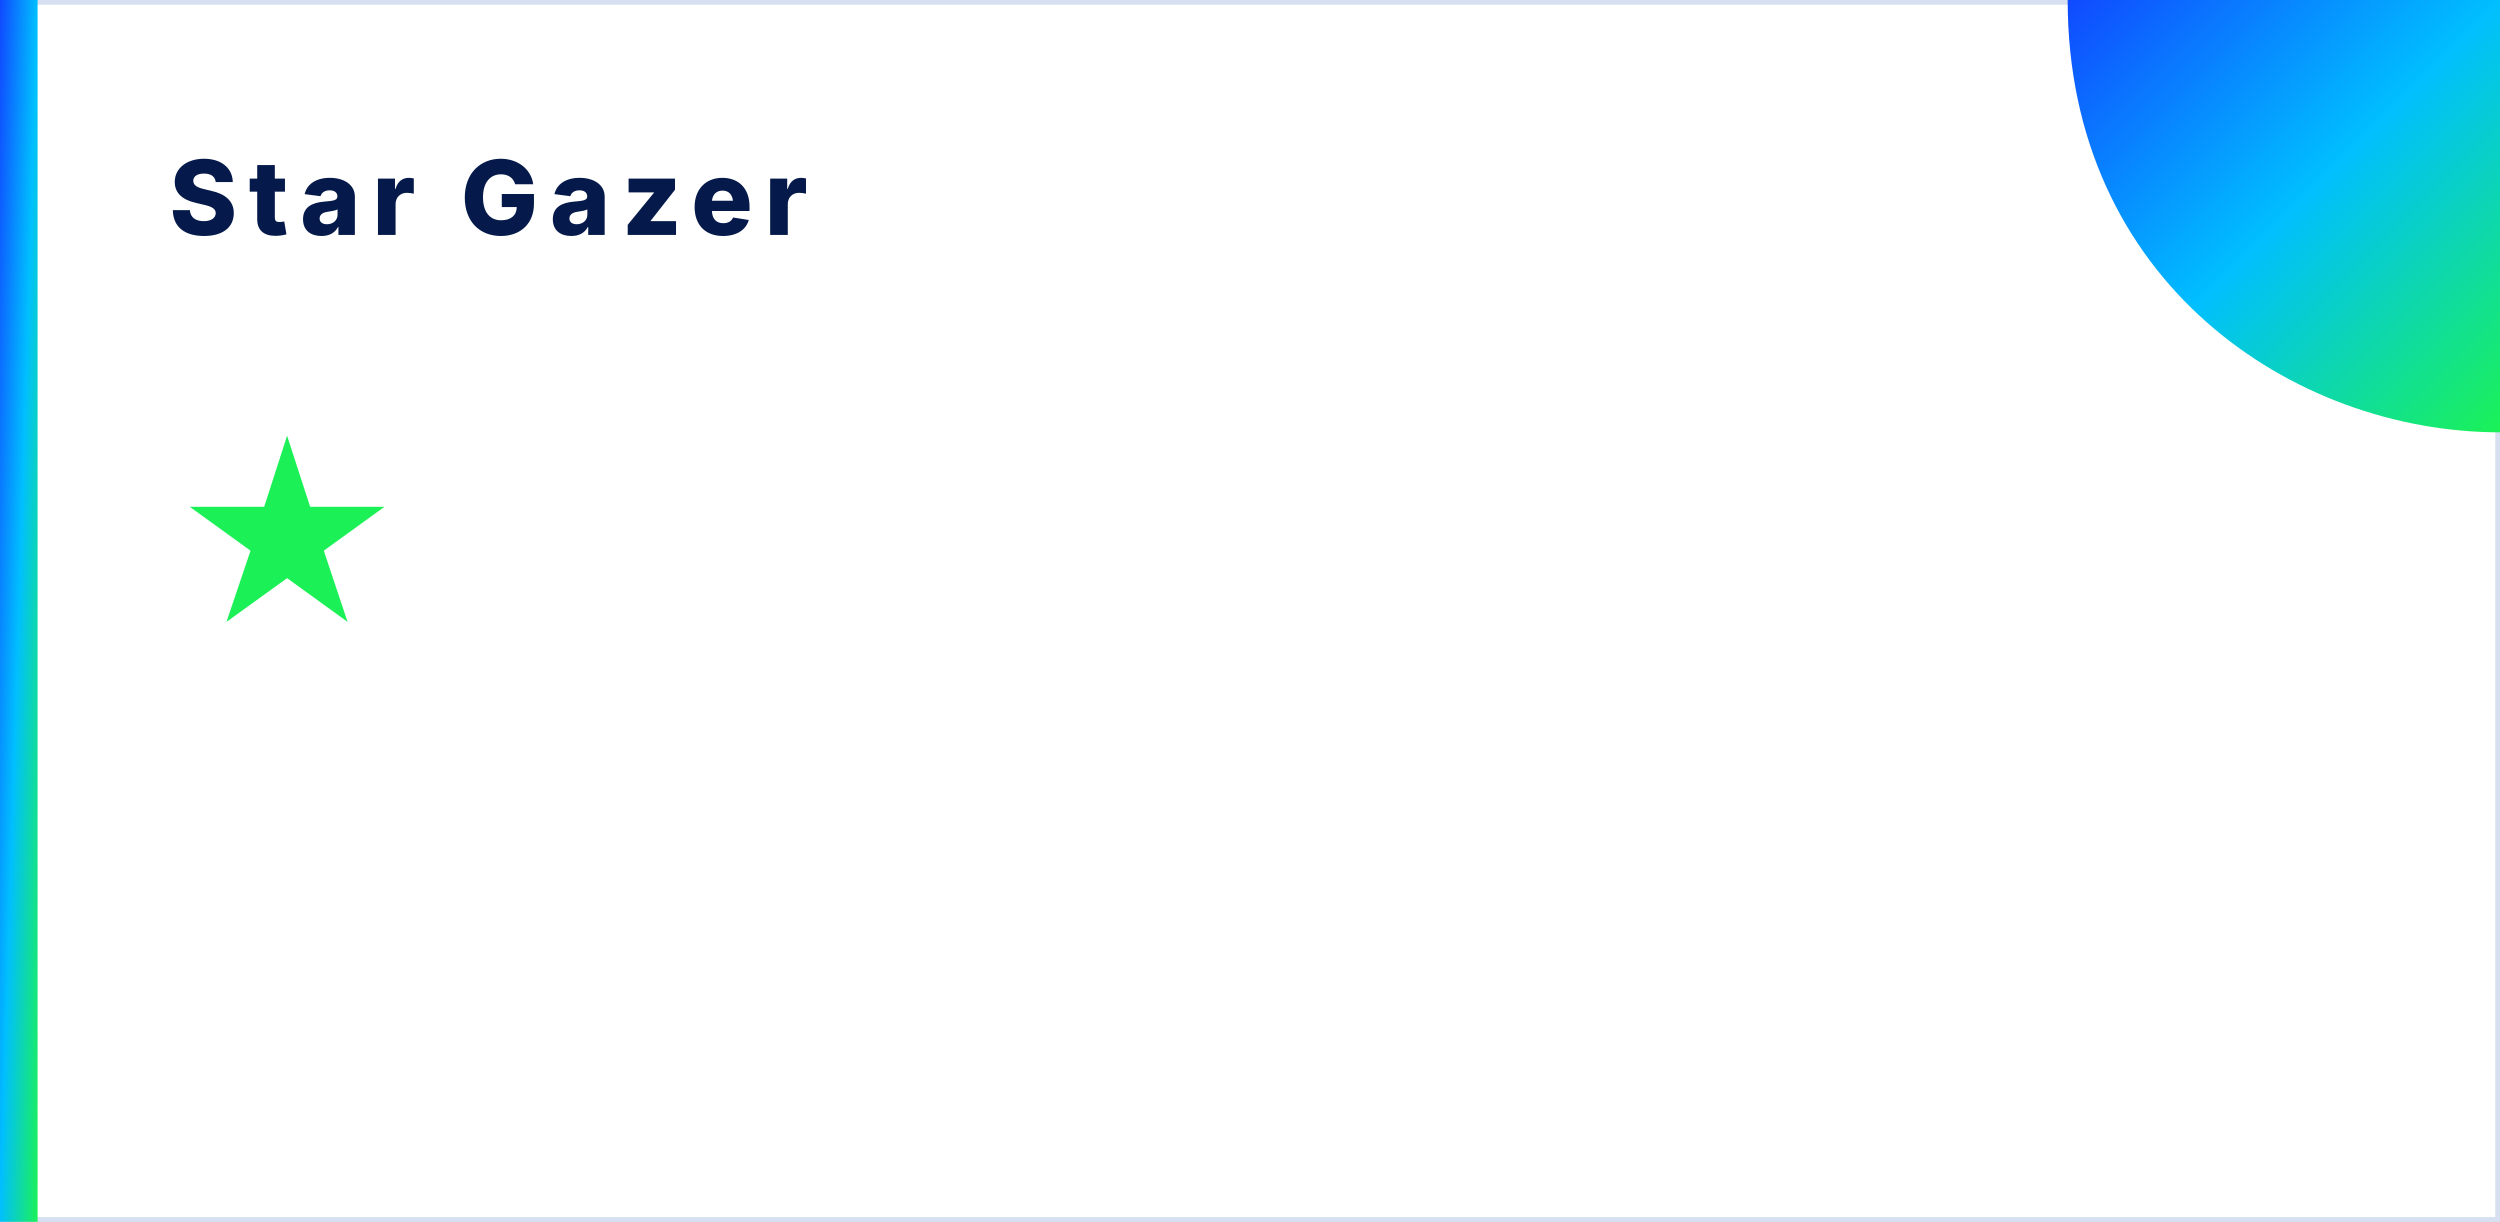
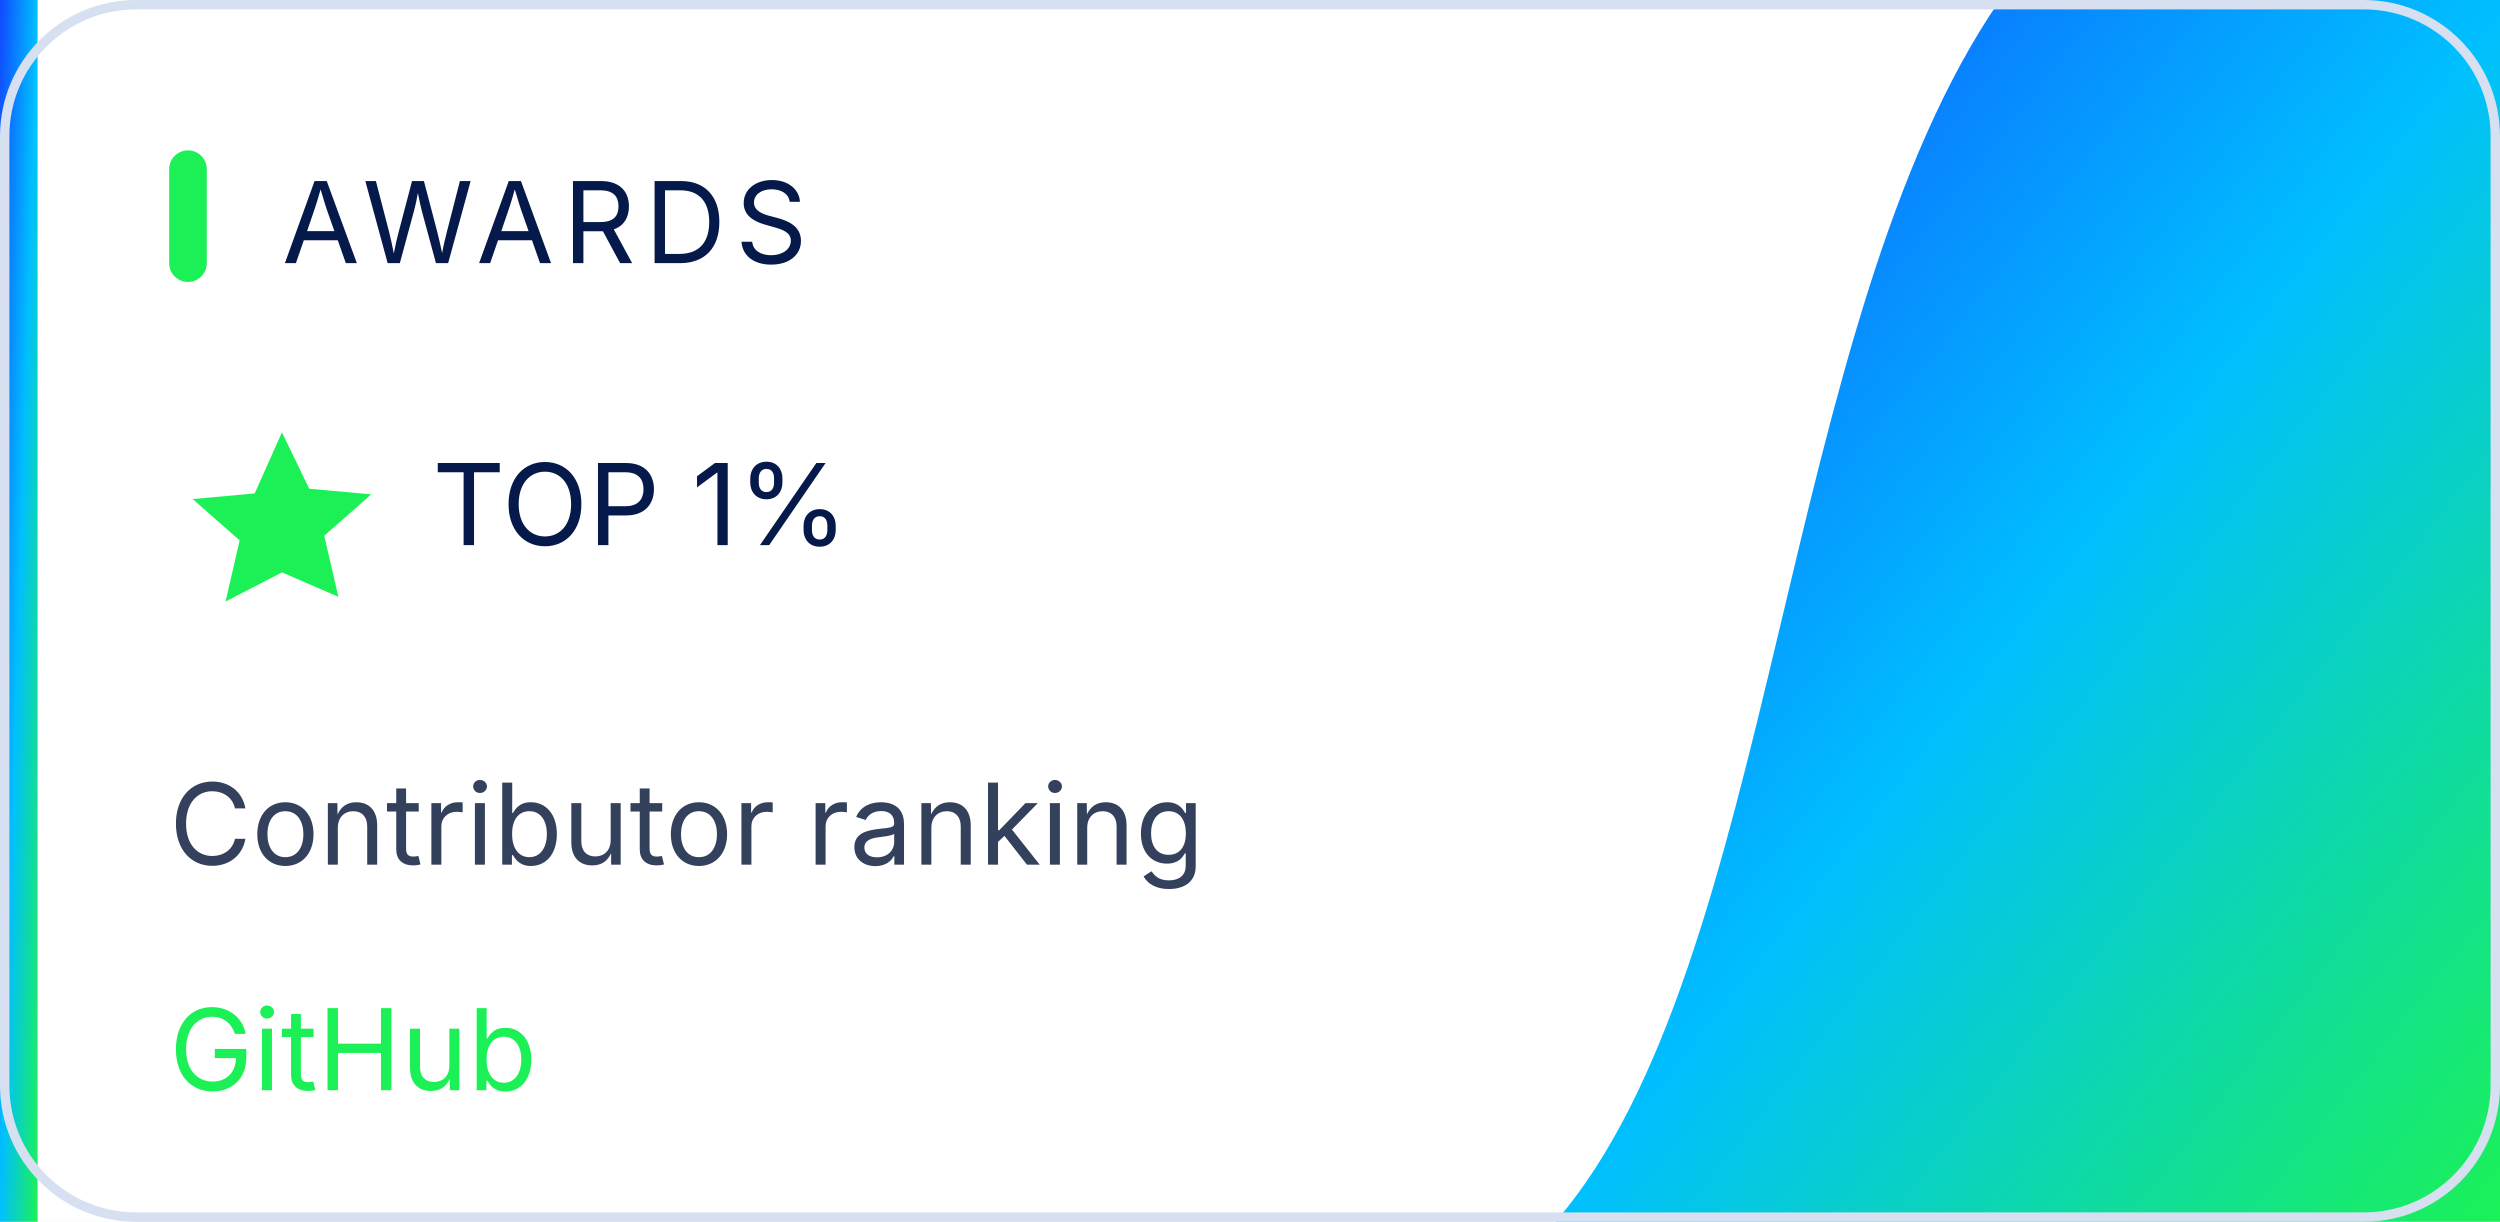
- <svg xmlns="http://www.w3.org/2000/svg" width="266" height="130" viewBox="0 0 266 130" role="img">
+ <svg xmlns="http://www.w3.org/2000/svg" width="266" height="130" viewBox="0 0 266 130" font-family="'Inter','Segoe UI',system-ui,-apple-system,sans-serif">
  <defs>
    <linearGradient id="bg" x1="0" y1="0" x2="1" y2="1">
      <stop offset="0" stop-color="#104AFF" />
      <stop offset="0.5" stop-color="#00BFFF" />
      <stop offset="1" stop-color="#1BF157" />
    </linearGradient>
  </defs>
-   <rect x="0" y="0" width="266" height="130" fill="#ffffff" stroke="#d6e0f0" />
-   <rect x="0" y="0" width="4" height="130" fill="url(#bg)" />
-   <path d="M266 0 L266 46 C 244 46 220 30 220 0 Z" fill="url(#bg)" />
-   <text x="18" y="25" font-family="'Inter','Helvetica Neue','Segoe UI',system-ui,Arial,sans-serif" font-size="11" font-weight="800" letter-spacing="1.2" fill="#051A4A">Star Gazer</text>
-   <text x="18" y="66" font-family="'Inter','Helvetica Neue','Segoe UI',system-ui,Arial,sans-serif" font-size="24" font-weight="800" fill="#1BF157">★</text>
+   <rect x="0" y="0" width="266" height="130" fill="#ffffff" />
+   <rect class="barL" x="0" y="0" width="4" height="130" fill="url(#bg)" />
+   <path class="cut" d="M266 0 L266 130 L165.5 130 C 189.2 102.6 189.2 34.2 212.8 0 Z" fill="url(#bg)" />
+   <rect x="18" y="16" width="4" height="14" rx="2" fill="#1BF157" />
+   <text x="30" y="28" font="700 13 'Inter','Segoe UI',system-ui,-apple-system,sans-serif" letter-spacing="0.08em" fill="#051A4A">AWARDS</text>
+   <path transform="translate(18 44)" d="M12 2l2.9 6 6.6.6-5 4.4 1.5 6.5L12 16.9 6 20l1.5-6.5-5-4.4 6.6-.6z" fill="#1BF157" />
+   <text x="46" y="58" font="700 15 'Inter','Segoe UI',system-ui,-apple-system,sans-serif" fill="#051A4A">TOP 1%</text>
+   <text x="18" y="92" font="400 11.5 'Inter','Segoe UI',system-ui,-apple-system,sans-serif" fill="#33415C">Contributor ranking</text>
+   <text x="18" y="116" font="700 10 'JetBrains Mono','Fira Code','SFMono-Regular',ui-monospace,Consolas,monospace" fill="#1BF157">GitHub</text>
+   <rect x="0.5" y="0.5" width="265" height="129" rx="14" fill="none" stroke="#d6e0f0" />
</svg>
